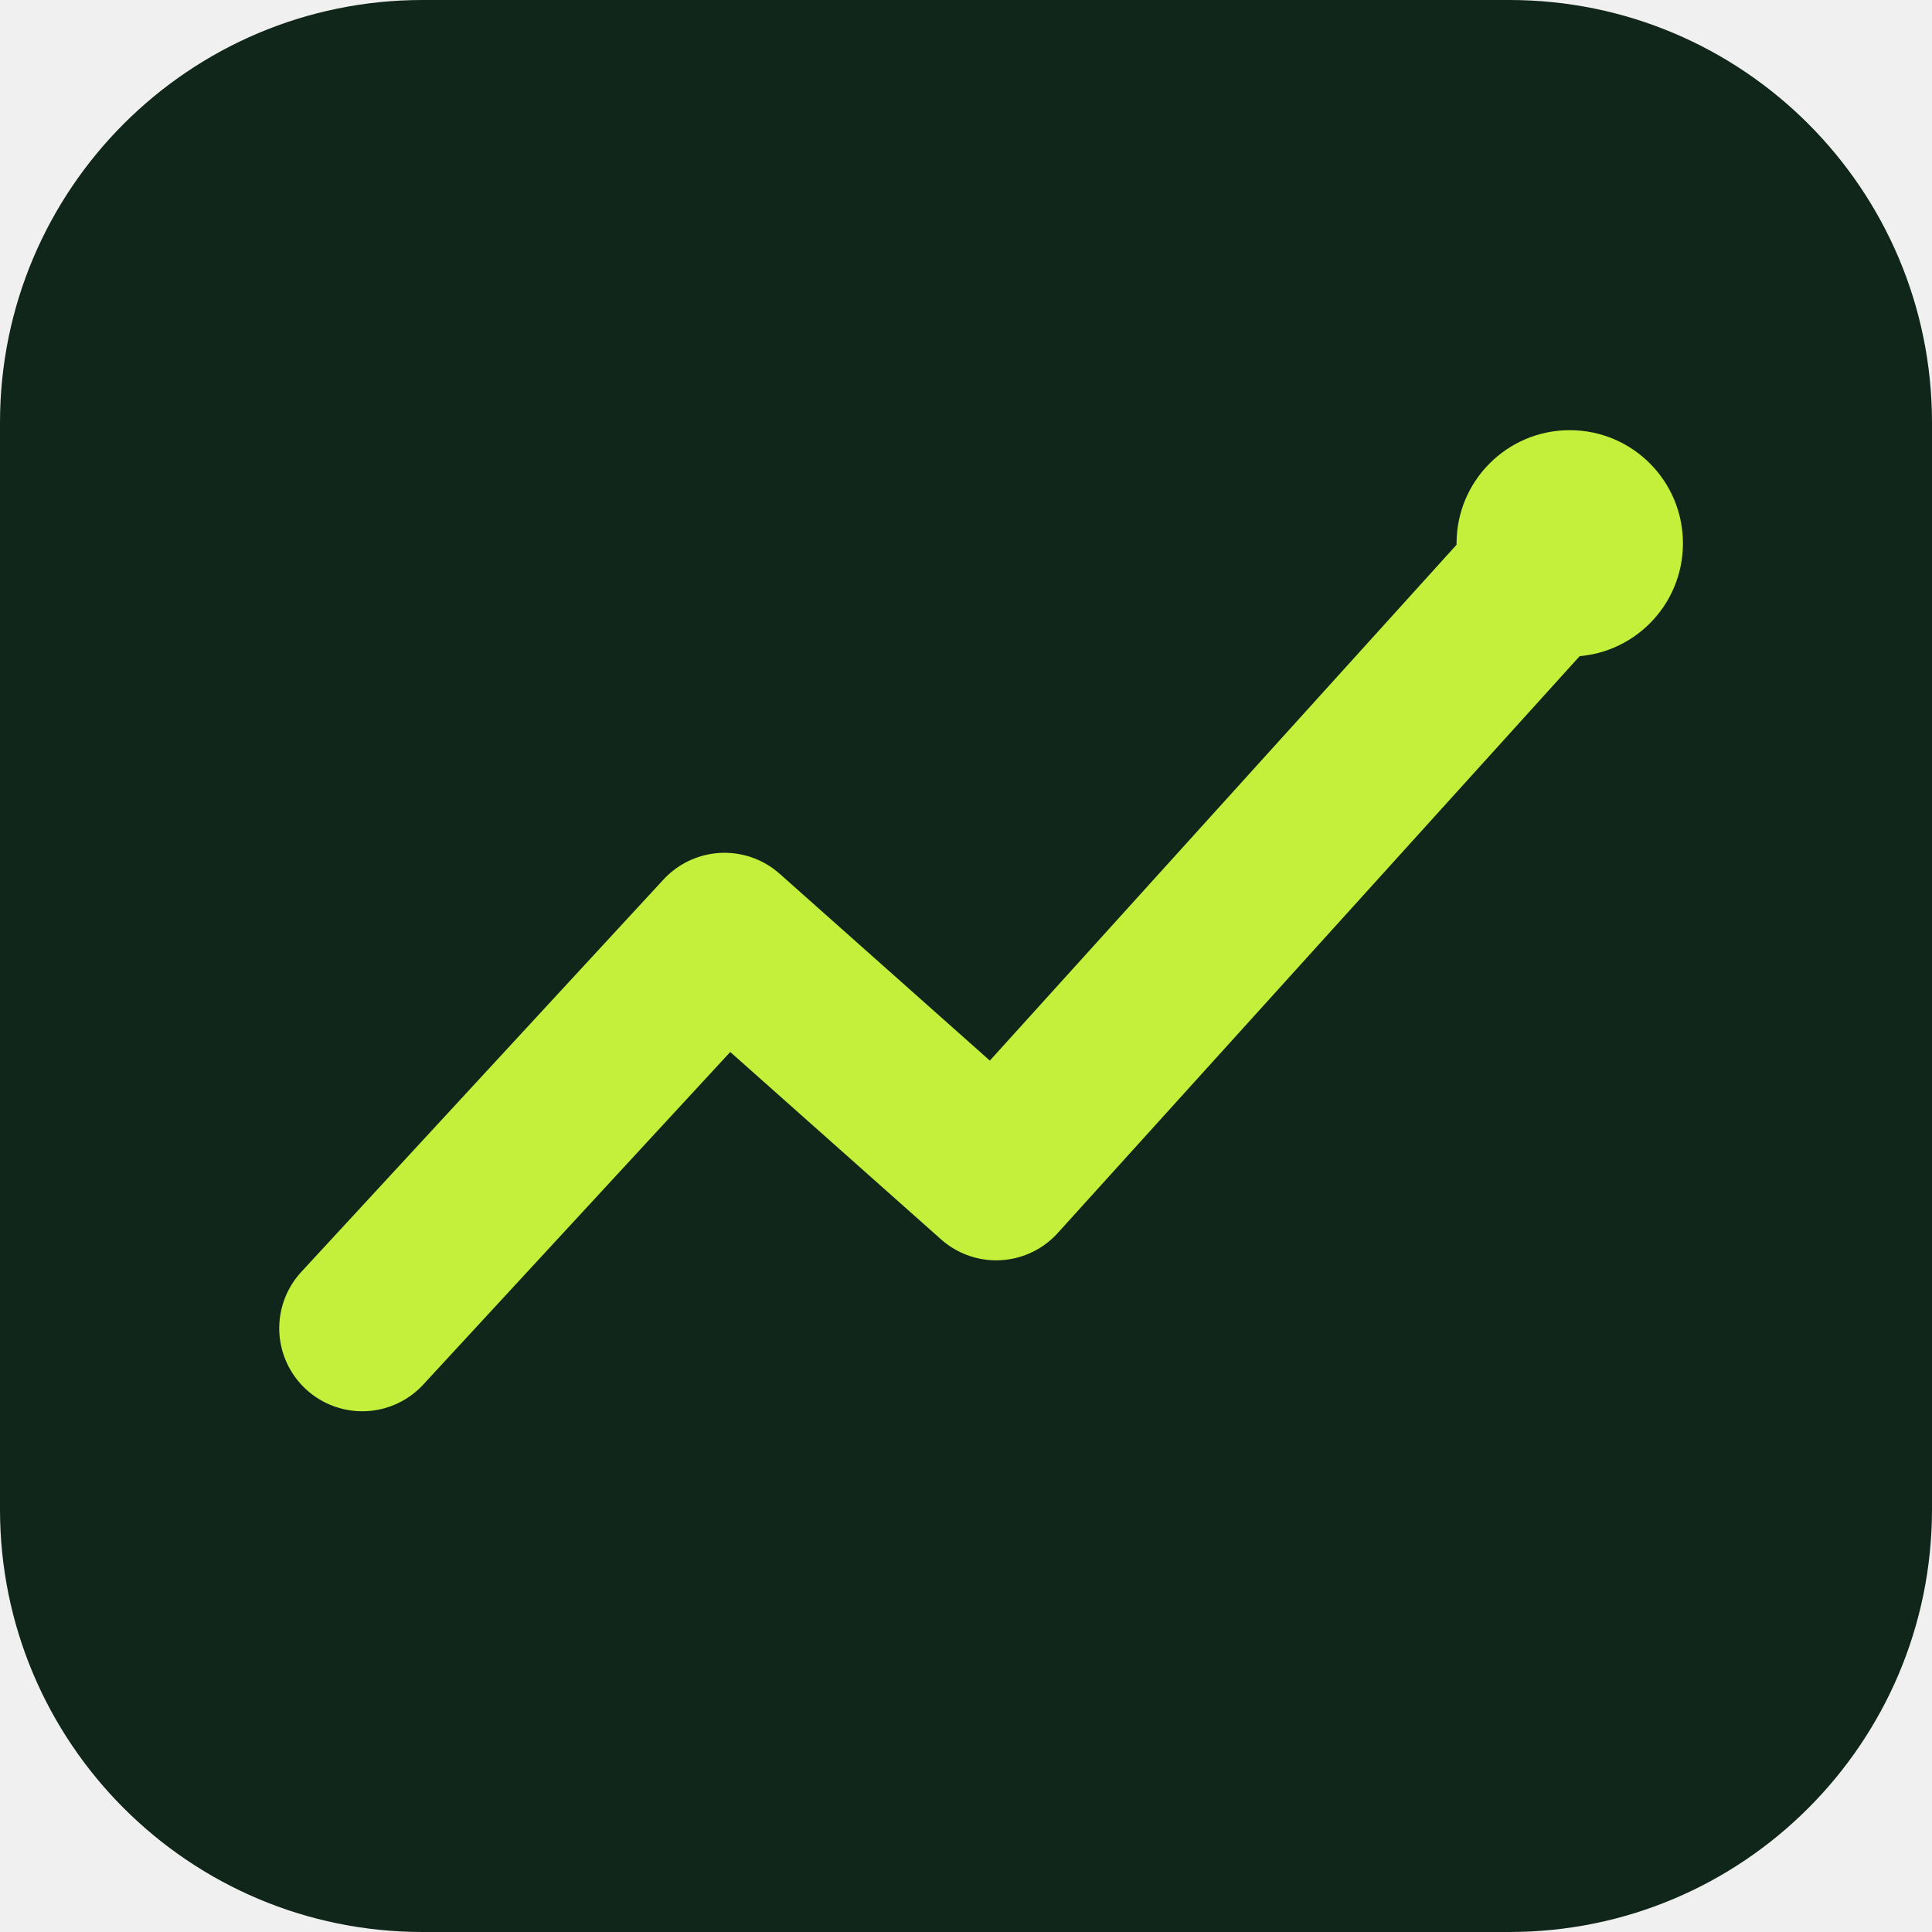
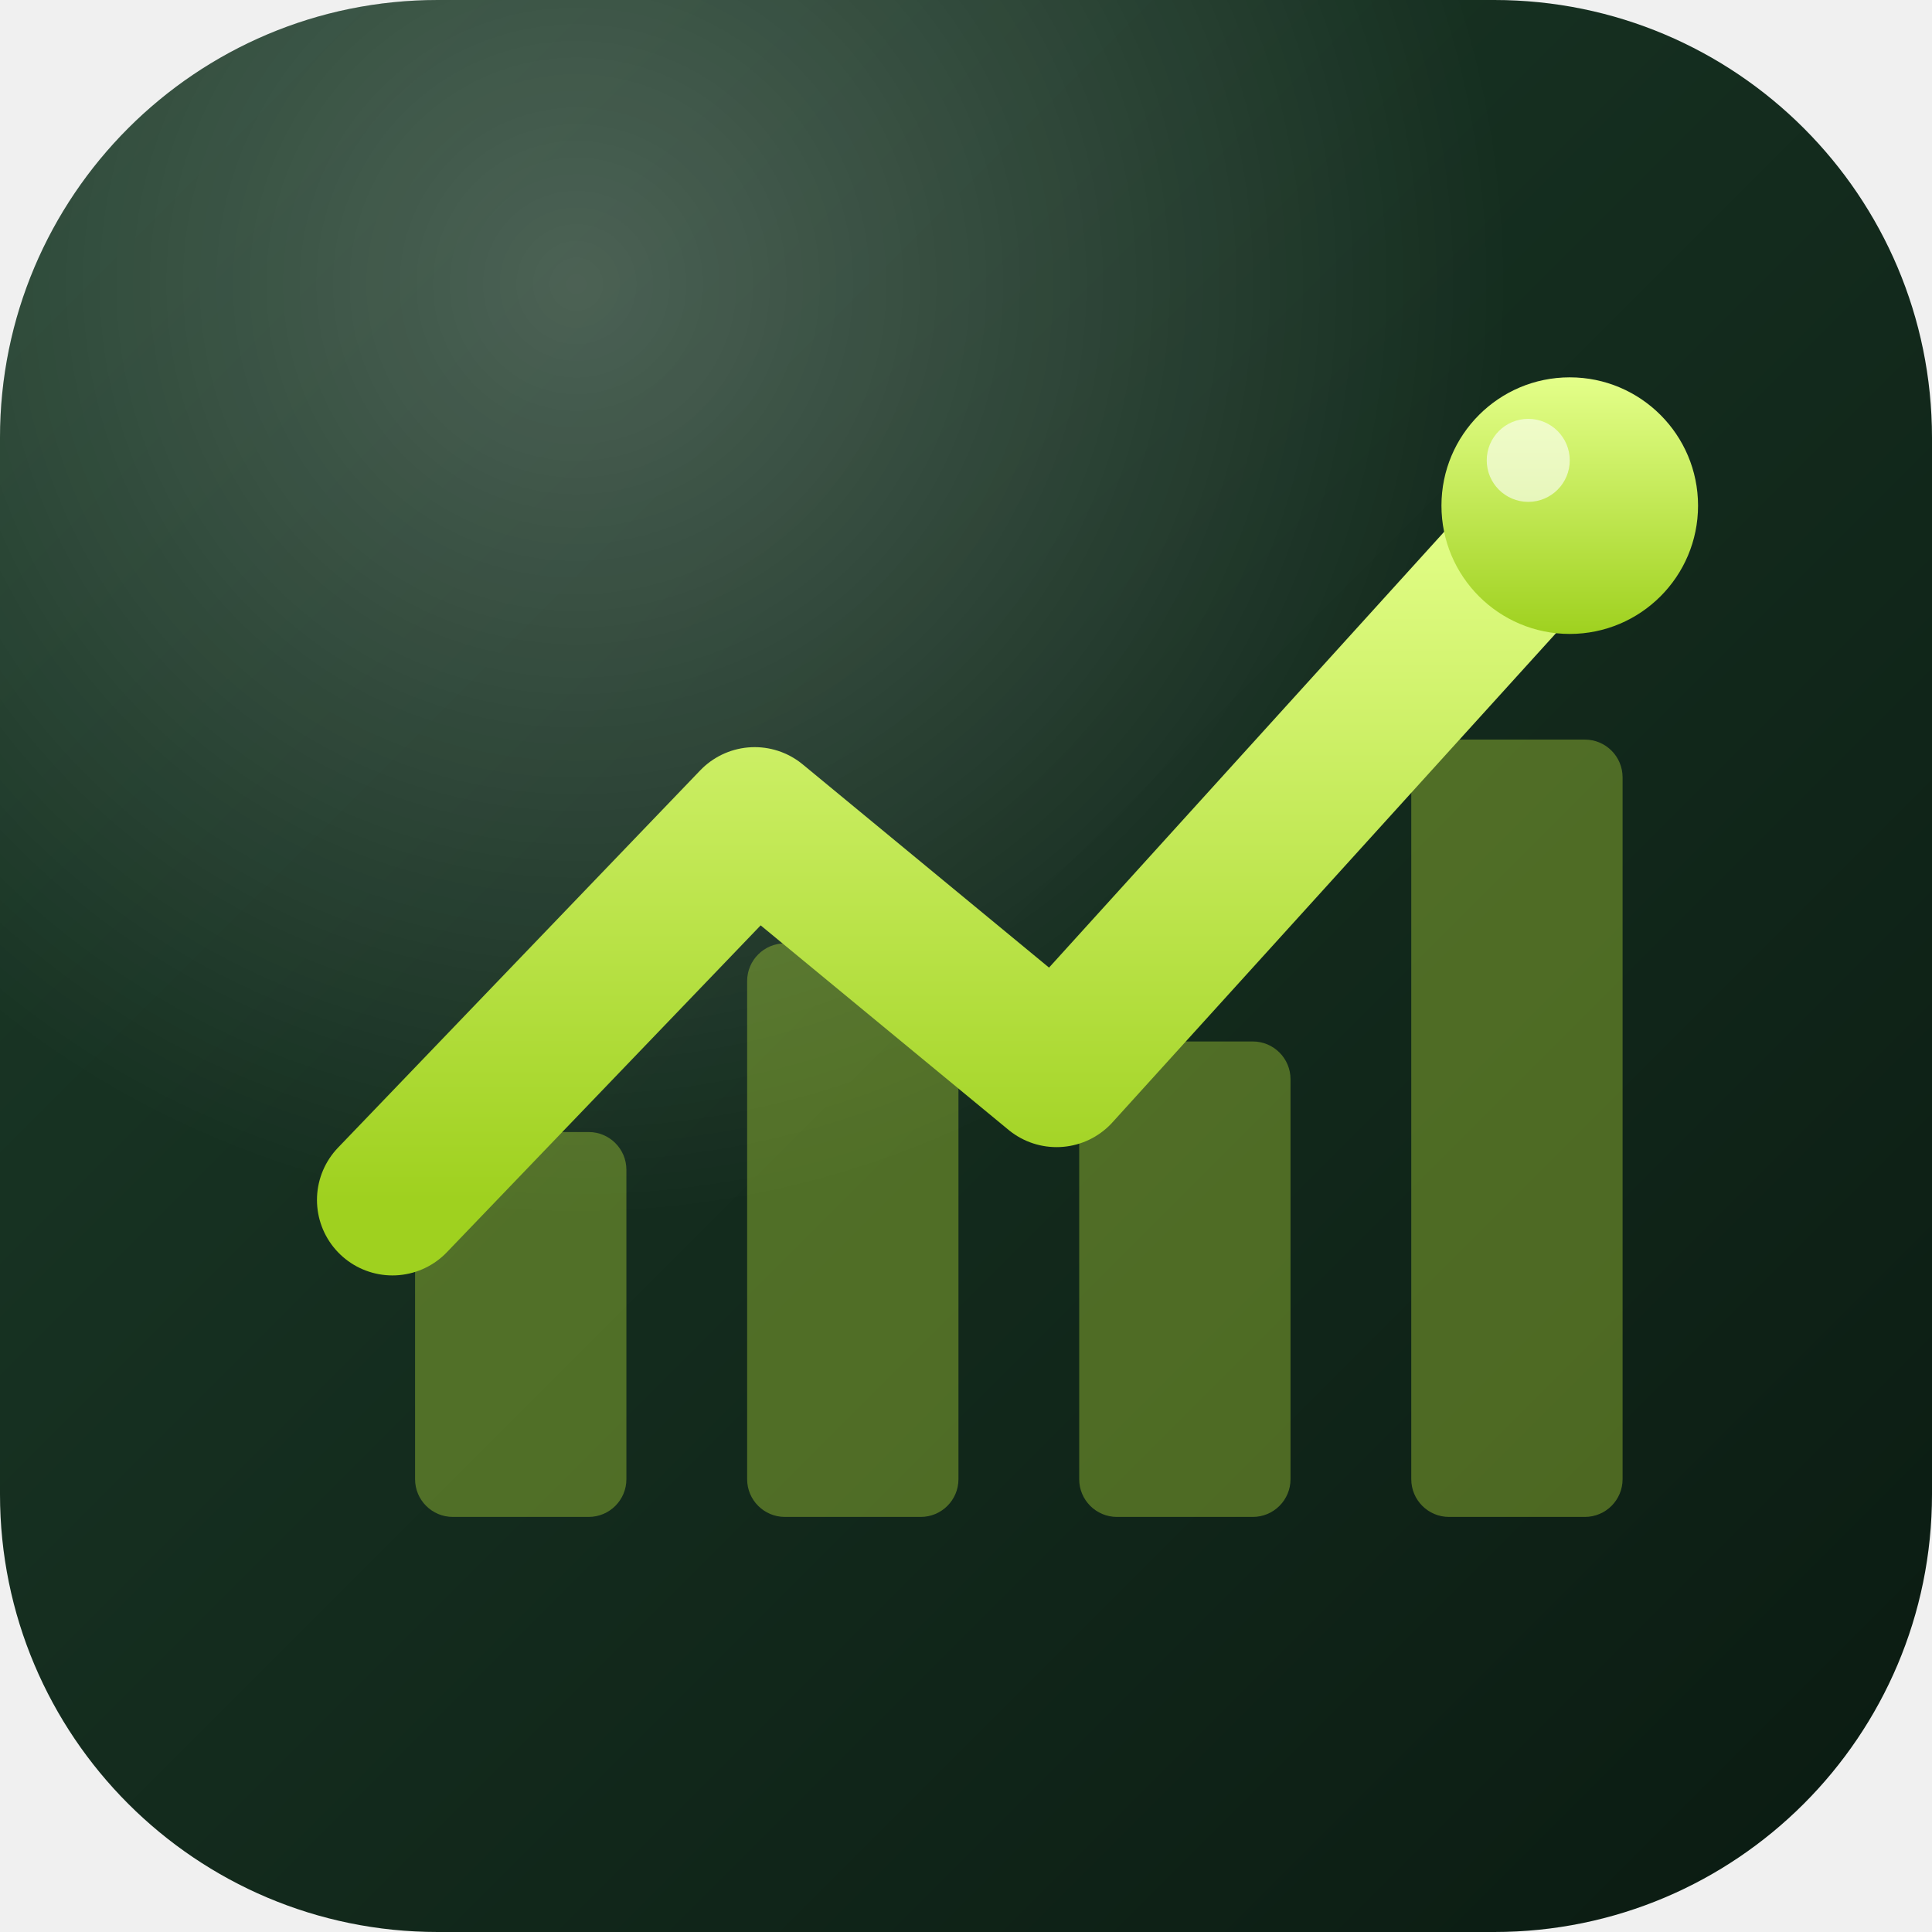
<svg xmlns="http://www.w3.org/2000/svg" viewBox="0 0 512 512">
-   <rect width="512" height="512" rx="112" fill="#11261B" />
-   <path d="M96 352l96-104 72 64 152-168" fill="none" stroke="#C4EF3A" stroke-width="44" stroke-linecap="round" stroke-linejoin="round" />
-   <circle cx="416" cy="144" r="30" fill="#C4EF3A" />
+   <defs>
+     <linearGradient id="bg" x1="0" y1="0" x2="1" y2="1">
+       <stop offset="0" stop-color="#1D3D2A" />
+       <stop offset="1" stop-color="#0A1A11" />
+     </linearGradient>
+     <linearGradient id="ac" x1="0" y1="0" x2="0" y2="1">
+       <stop offset="0" stop-color="#E4FF8A" />
+       <stop offset="1" stop-color="#9FD11F" />
+     </linearGradient>
+     <radialGradient id="gl" cx=".3" cy=".15" r=".8">
+       <stop offset="0" stop-color="#fff" stop-opacity=".22" />
+       <stop offset=".6" stop-color="#fff" stop-opacity="0" />
+     </radialGradient>
+   </defs>
+   <rect width="512" height="512" rx="116" fill="url(#bg)" />
+   <rect width="512" height="512" rx="116" fill="url(#gl)" />
+   <g opacity=".35" fill="#C4EF3A">
+     <rect x="110" y="300" width="56" height="102" rx="10" />
+     <rect x="198" y="250" width="56" height="152" rx="10" />
+     <rect x="286" y="276" width="56" height="126" rx="10" />
+     <rect x="374" y="196" width="56" height="206" rx="10" />
+   </g>
+   <path d="M104 318l96-100 80 66 136-150" fill="none" stroke="url(#ac)" stroke-width="40" stroke-linecap="round" stroke-linejoin="round" />
+   <circle cx="416" cy="134" r="34" fill="url(#ac)" />
+   <circle cx="405" cy="122" r="11" fill="#fff" opacity=".6" />
</svg>
